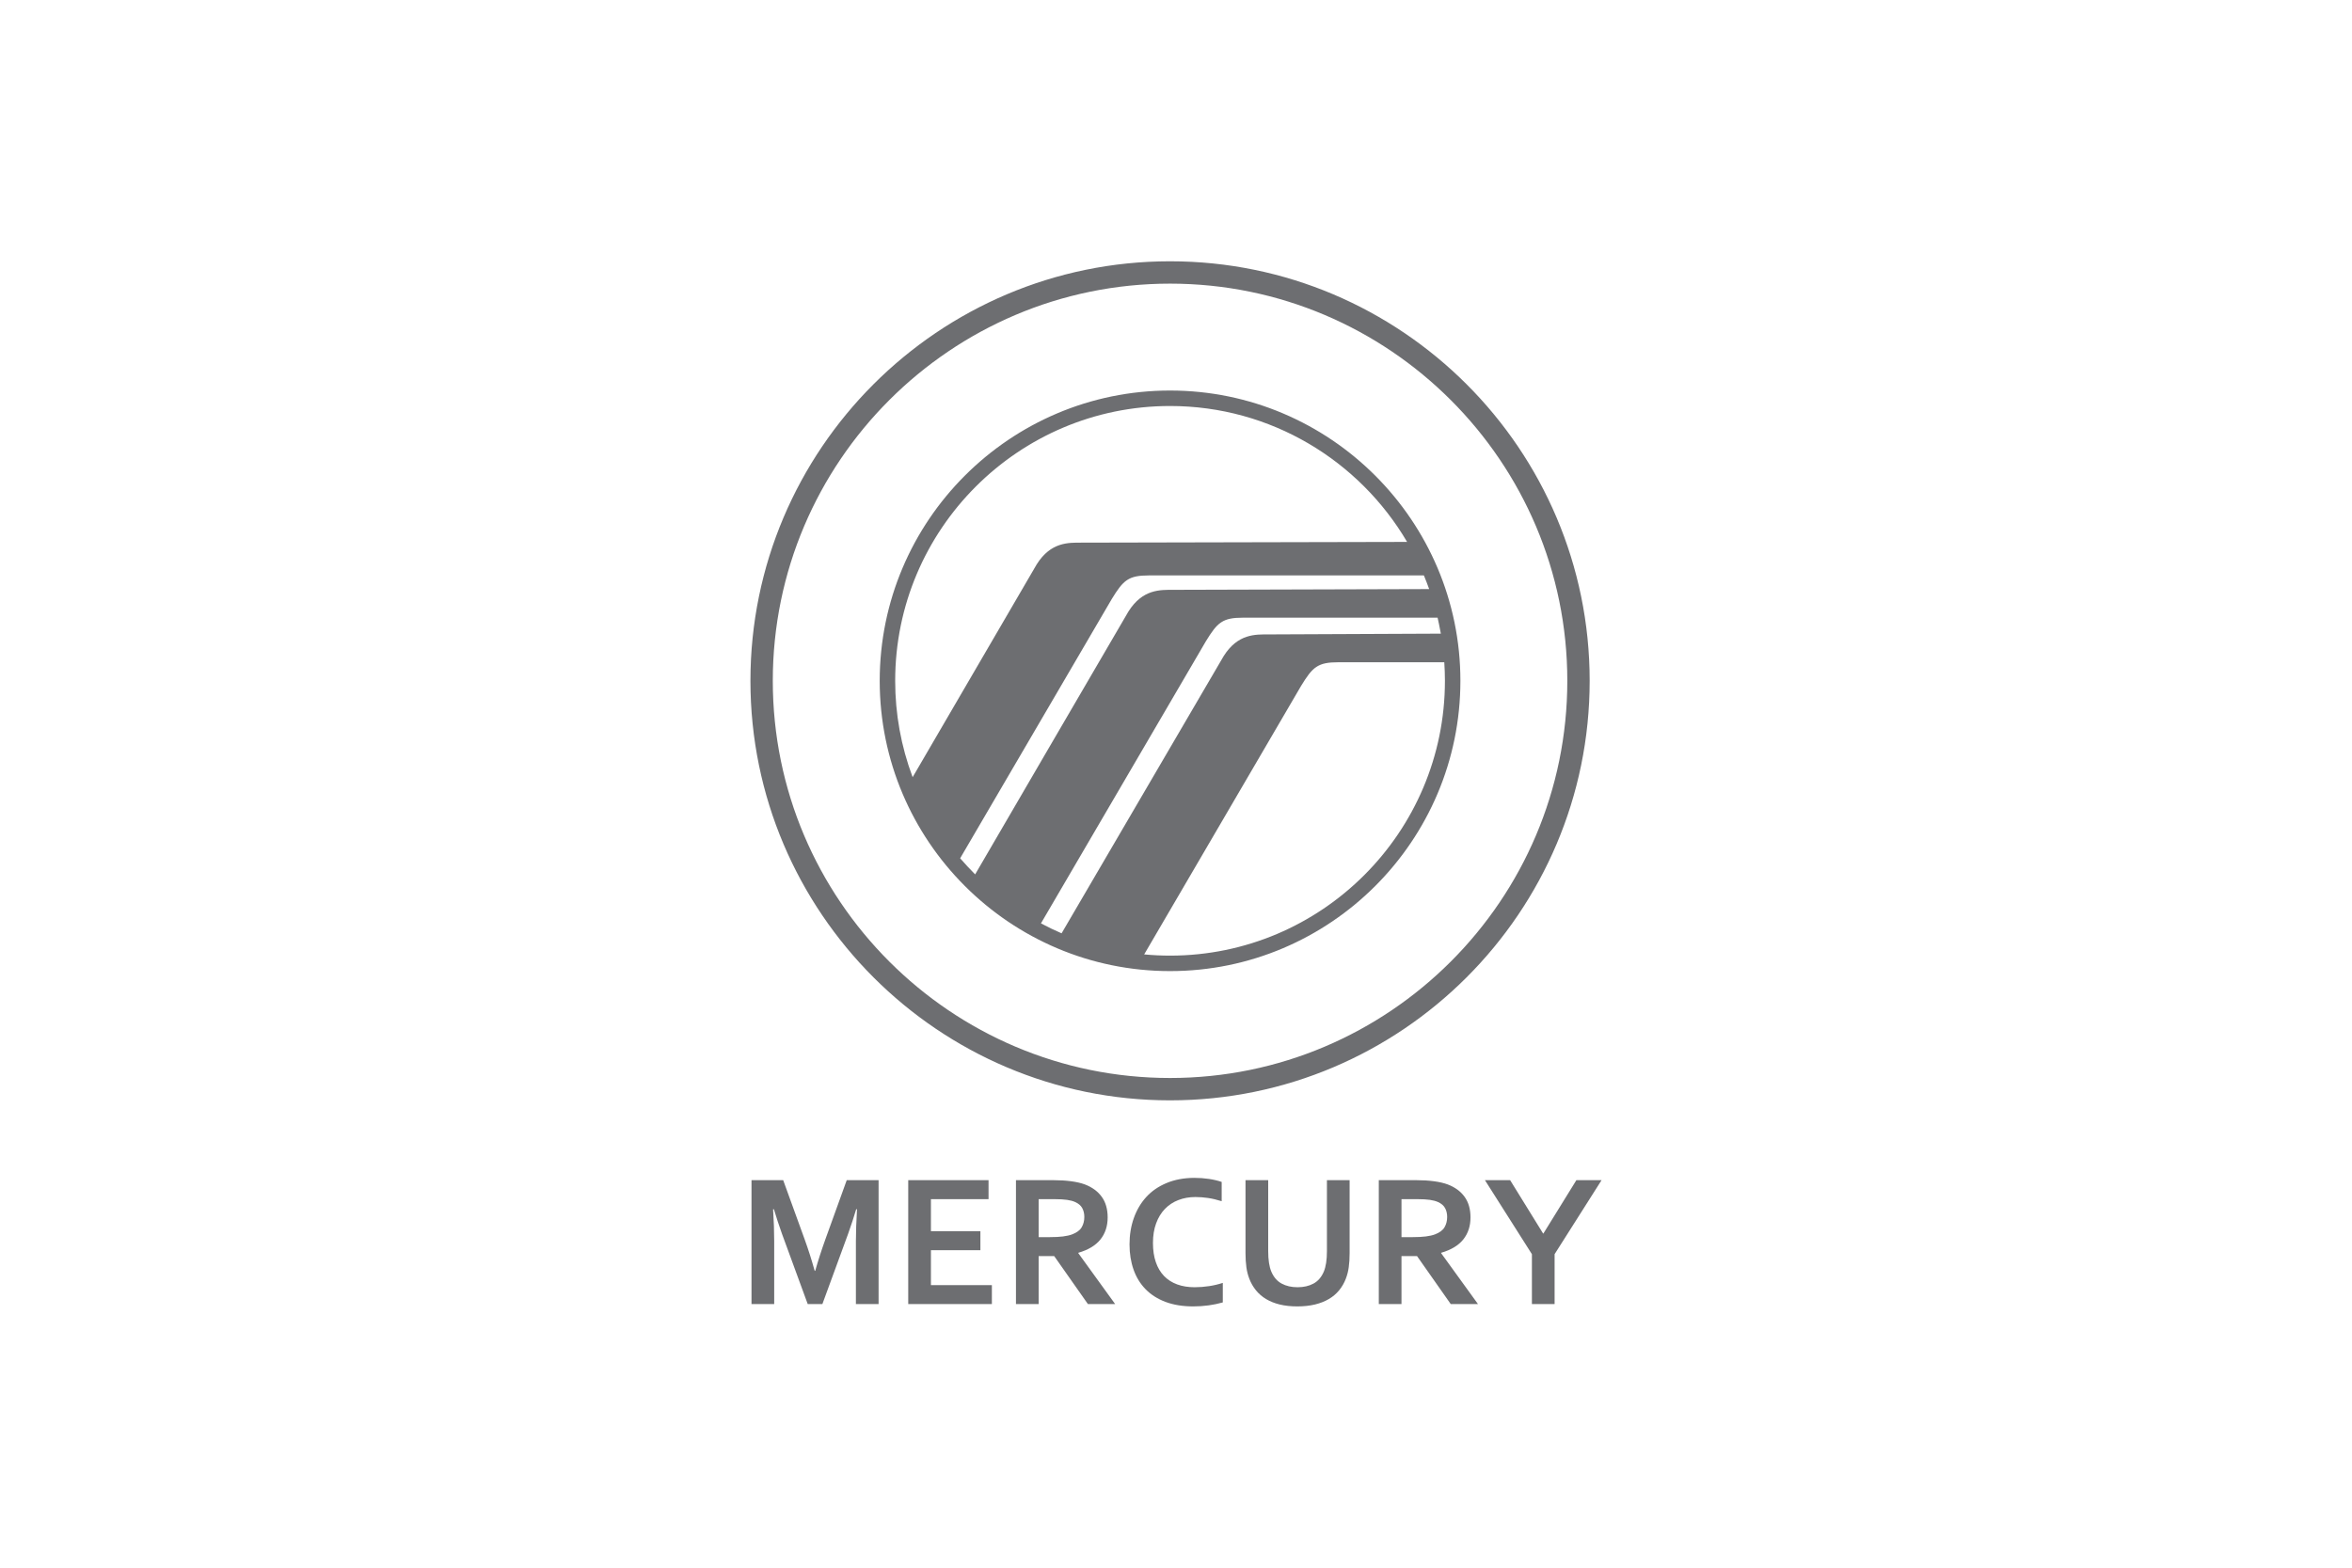
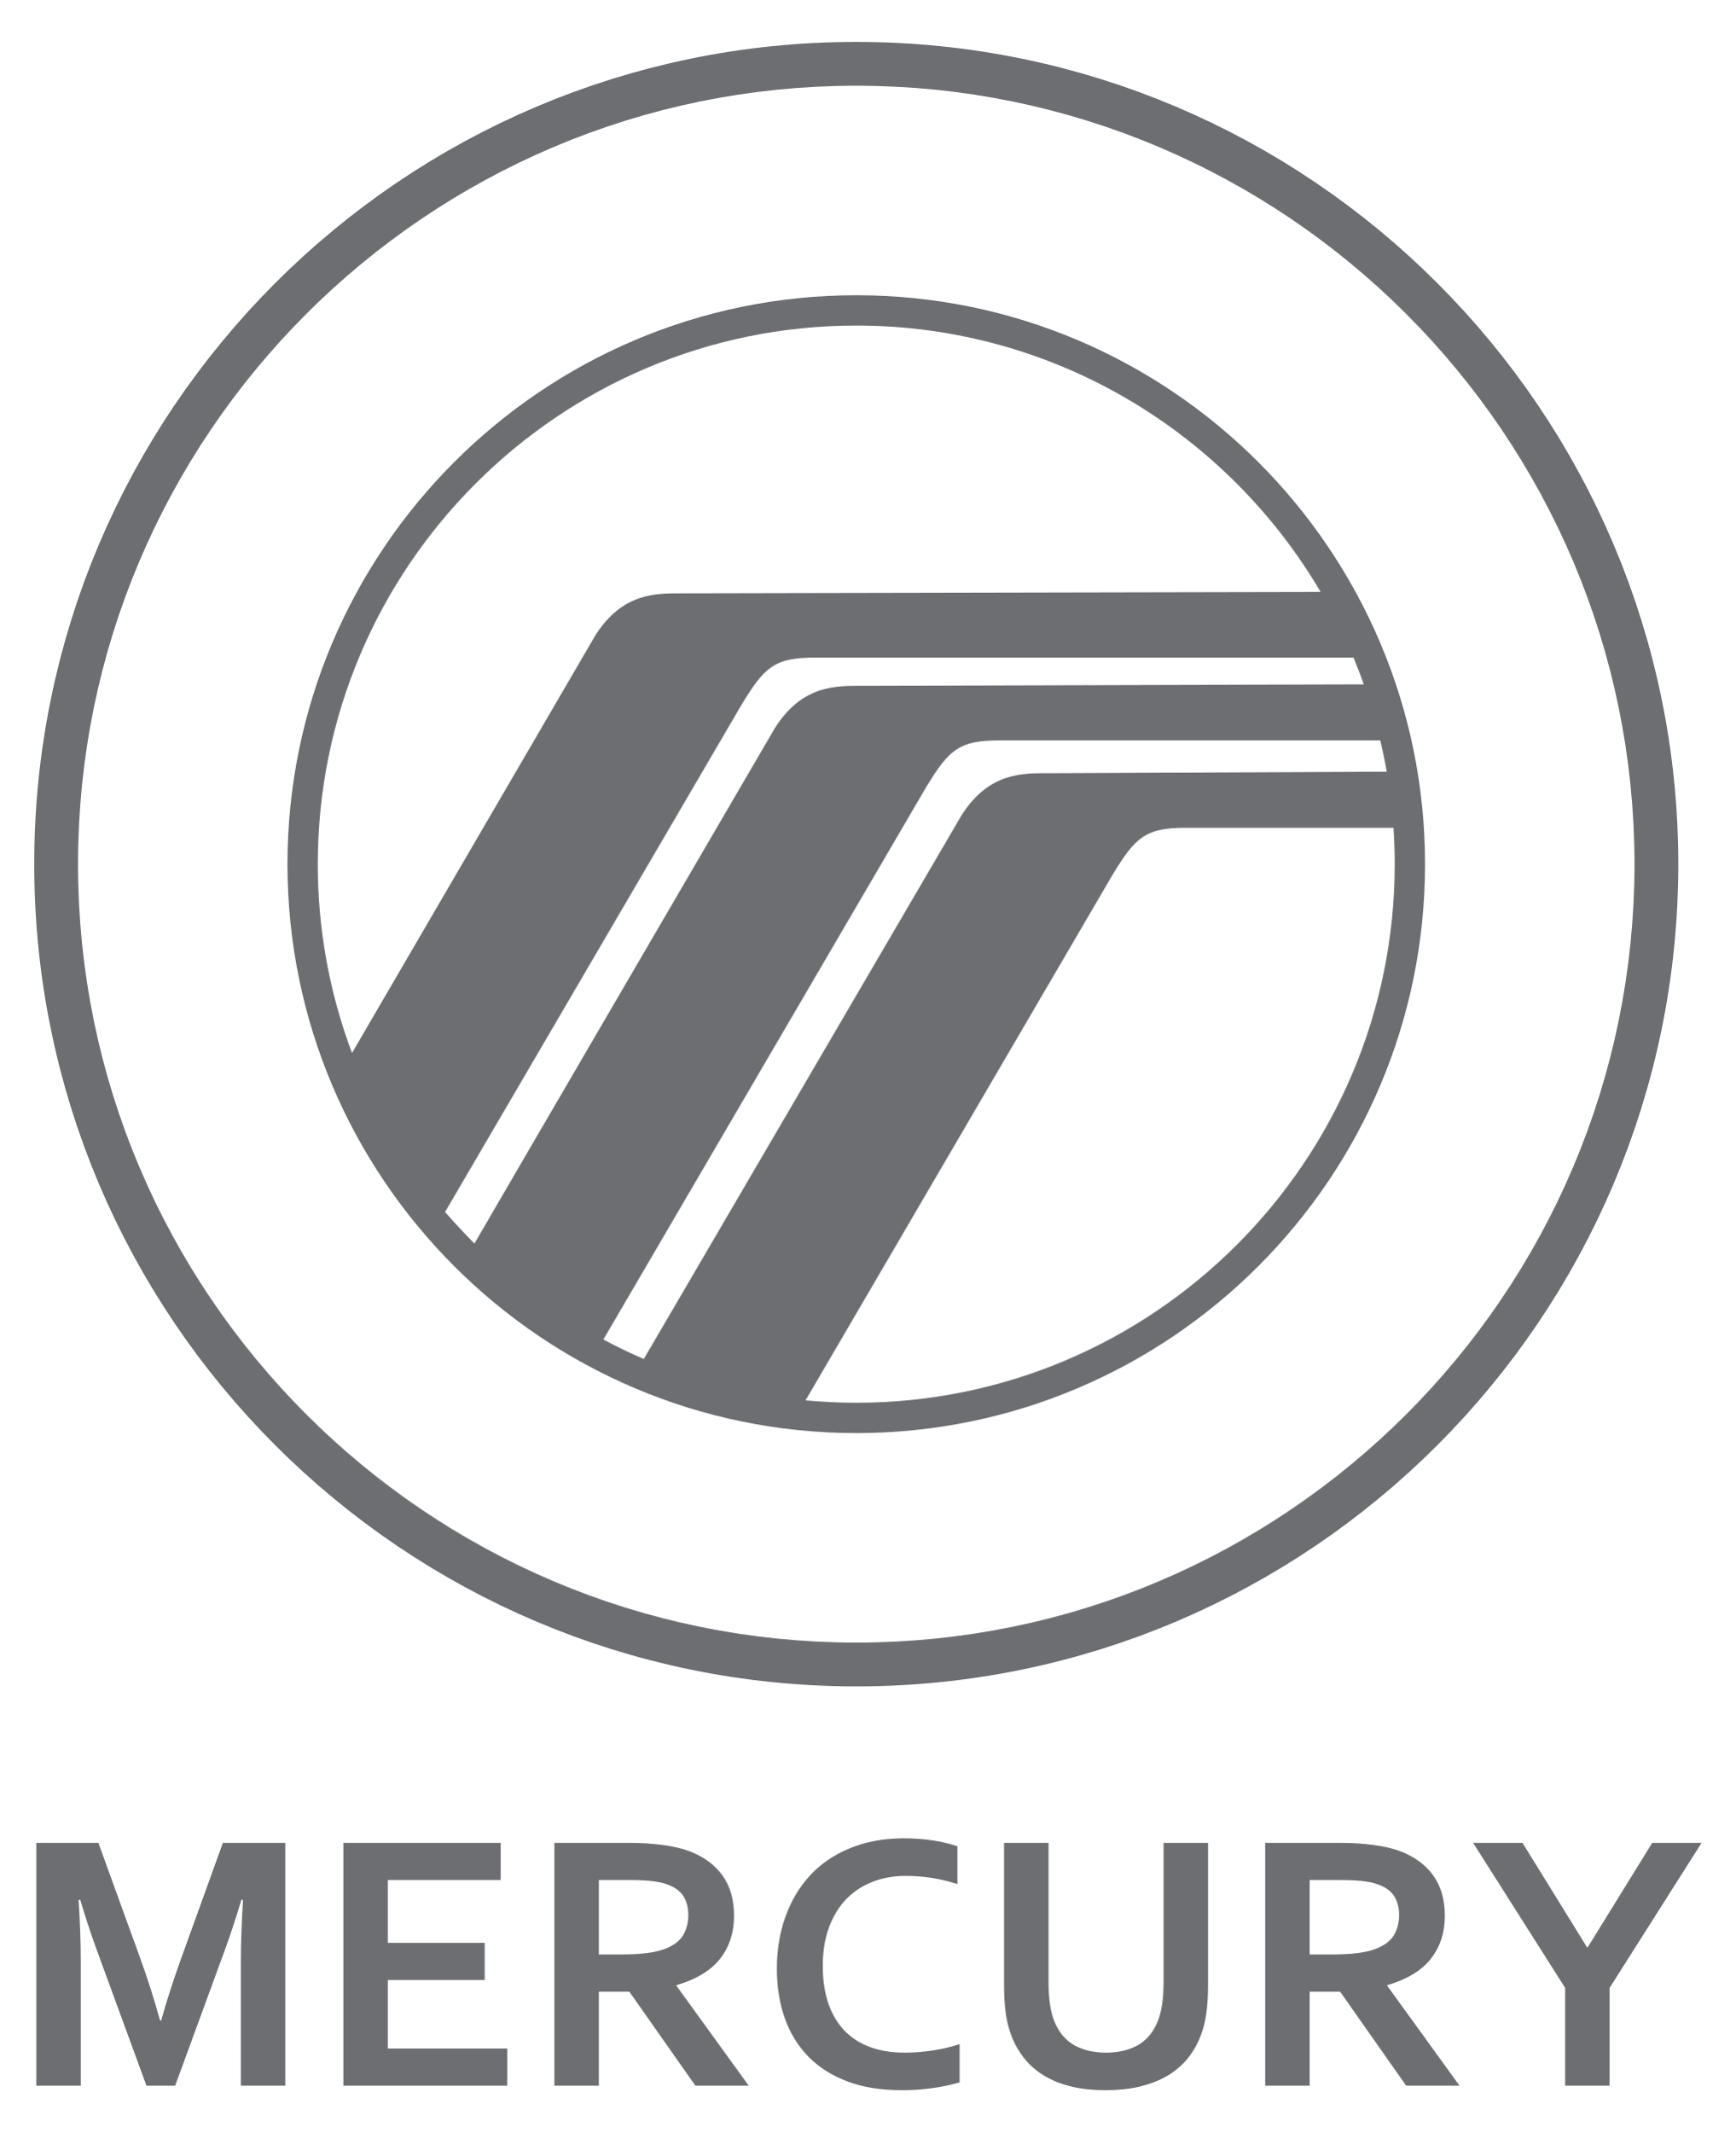
- <svg xmlns="http://www.w3.org/2000/svg" height="800" width="1200" version="1.2" viewBox="-35.161 -71.972 304.728 431.835">
+ <svg xmlns="http://www.w3.org/2000/svg" version="1.2" viewBox="-4.81 -5.89 244.026 299.67">
  <g fill="#6D6E71">
    <path d="M115.565 0C51.842 0 0 51.843 0 115.566s51.842 115.565 115.565 115.565S231.13 179.289 231.13 115.566 179.288 0 115.565 0zm0 224.973c-60.328 0-109.407-49.08-109.407-109.407S55.237 6.158 115.565 6.158c60.328 0 109.407 49.08 109.407 109.407s-49.079 109.408-109.407 109.408z" />
    <path d="M115.565 35.604c-44.091 0-79.962 35.871-79.962 79.962s35.871 79.961 79.962 79.961 79.962-35.871 79.962-79.962-35.871-79.961-79.962-79.961zm-75.701 79.962c0-41.741 33.959-75.701 75.701-75.701 27.791 0 52.119 15.06 65.285 37.441l-89.572.197c-3.692 0-8.522-.221-12.427 5.965l-34.18 58.641a75.335 75.335 0 01-4.807-26.543zm17.892 48.889l41.737-71.389c3.213-5.255 4.598-6.533 10.296-6.533h75.684a75.138 75.138 0 011.45 3.763l-70.388.206c-3.692 0-8.522-.221-12.427 5.965 0 0-42.244 72.4-42.222 72.422a93.168 93.168 0 01-4.13-4.434zm22.255 17.925l45.401-77.675c3.213-5.255 4.598-6.533 10.296-6.533h53.537c.105.469.602 2.674.901 4.399l-47.383.213c-3.692 0-8.522-.221-12.427 5.965l-44.643 76.37a75.559 75.559 0 01-5.682-2.739zm35.554 8.886c-2.404 0-4.78-.118-7.127-.338l43.202-73.943c3.213-5.255 4.598-6.533 10.296-6.533h29.153c.113 1.69.176 3.394.176 5.113.002 41.742-33.958 75.701-75.7 75.701zm-97.719 86.828c.748-2.688 1.675-5.57 2.781-8.648l5.893-16.327h8.776v34.134h-6.25v-17.296c0-2.534.102-5.477.306-8.827h-.229c-.29.97-.629 2.058-1.021 3.266-.392 1.207-.8 2.397-1.225 3.571l-7.066 19.286H15.78l-7.066-19.286a113.332 113.332 0 01-1.225-3.571 147.71 147.71 0 01-1.021-3.266h-.229c.204 3.146.306 6.08.306 8.801v17.322H.295v-34.134H9.02l5.893 16.251a117.6 117.6 0 012.781 8.725h.152zm31.863 3.929h16.786v5.229H43.459v-34.134h22.118v5.23H49.709v8.826h13.623v5.229H49.709zm48.674-18.649c0 2.381-.659 4.4-1.977 6.059-1.318 1.658-3.354 2.887-6.11 3.687v.102l10.153 14.031h-7.5l-9.286-13.215h-4.286v13.215h-6.25v-34.134H83.51c1.717 0 3.316.099 4.796.294 1.48.195 2.746.489 3.801.88 2.006.766 3.554 1.9 4.643 3.405s1.633 3.397 1.633 5.676zm-15.919 5.434c1.429 0 2.641-.063 3.636-.191.995-.128 1.832-.318 2.513-.574 1.258-.476 2.13-1.126 2.615-1.951.485-.825.727-1.773.727-2.845 0-.918-.191-1.73-.574-2.437-.383-.705-1.033-1.263-1.952-1.671-.596-.271-1.344-.472-2.245-.6-.902-.127-2.015-.19-3.342-.19h-4.464v10.459zm40.078-11.046c-1.701 0-3.27.28-4.707.842a10.185 10.185 0 00-3.699 2.449c-1.029 1.071-1.833 2.394-2.411 3.967-.578 1.573-.867 3.371-.867 5.396 0 2.007.264 3.771.791 5.293.527 1.522 1.284 2.794 2.27 3.814s2.19 1.79 3.61 2.309c1.42.519 3.032.778 4.834.778 1.292 0 2.61-.103 3.954-.307a22.615 22.615 0 003.775-.893v5.383a28.94 28.94 0 01-3.852.804 30.55 30.55 0 01-4.286.293c-2.892 0-5.434-.412-7.628-1.237-2.194-.824-4.026-1.989-5.498-3.495-1.471-1.505-2.577-3.308-3.316-5.408-.739-2.1-1.109-4.417-1.109-6.951 0-2.603.395-5.018 1.186-7.245.791-2.229 1.93-4.158 3.418-5.791 1.488-1.633 3.35-2.917 5.587-3.853 2.236-.935 4.766-1.411 7.589-1.429 1.445 0 2.814.099 4.107.294 1.292.195 2.458.472 3.495.829v5.306c-1.361-.425-2.628-.723-3.801-.893a23.98 23.98 0 00-3.442-.255zm28.063 30.128c-1.786 0-3.393-.175-4.821-.522-1.429-.349-2.688-.851-3.776-1.506a10.53 10.53 0 01-2.78-2.397 11.757 11.757 0 01-1.837-3.202 13.903 13.903 0 01-.804-3.163c-.161-1.156-.242-2.449-.242-3.878v-20.103h6.25v19.542c0 2.415.289 4.303.867 5.663.646 1.514 1.591 2.606 2.832 3.278 1.241.672 2.704 1.008 4.388 1.008 1.684 0 3.146-.336 4.388-1.008 1.242-.672 2.186-1.765 2.832-3.278.578-1.36.867-3.248.867-5.663v-19.542h6.25v20.103c0 1.429-.08 2.722-.242 3.878a13.85 13.85 0 01-.804 3.163 11.564 11.564 0 01-1.85 3.202 10.498 10.498 0 01-2.831 2.397c-1.114.655-2.395 1.157-3.84 1.506-1.446.347-3.061.522-4.847.522zm47.705-24.516c0 2.381-.66 4.4-1.978 6.059-1.318 1.658-3.354 2.887-6.109 3.687v.102l10.153 14.031h-7.501l-9.285-13.215h-4.286v13.215h-6.25v-34.134h10.383c1.718 0 3.316.099 4.796.294 1.48.195 2.746.489 3.801.88 2.007.766 3.555 1.9 4.644 3.405 1.087 1.505 1.632 3.397 1.632 5.676zm-15.919 5.434c1.429 0 2.64-.063 3.635-.191.995-.128 1.833-.318 2.513-.574 1.259-.476 2.131-1.126 2.615-1.951.484-.825.728-1.773.728-2.845 0-.918-.191-1.73-.574-2.437-.383-.705-1.033-1.263-1.952-1.671-.595-.271-1.344-.472-2.244-.6-.902-.127-2.016-.19-3.343-.19h-4.464v10.459zm35.995-.995l9.082-14.694h6.938l-12.934 20.384v13.75h-6.25v-13.75l-12.935-20.384h6.939l9.082 14.694z" />
  </g>
</svg>
